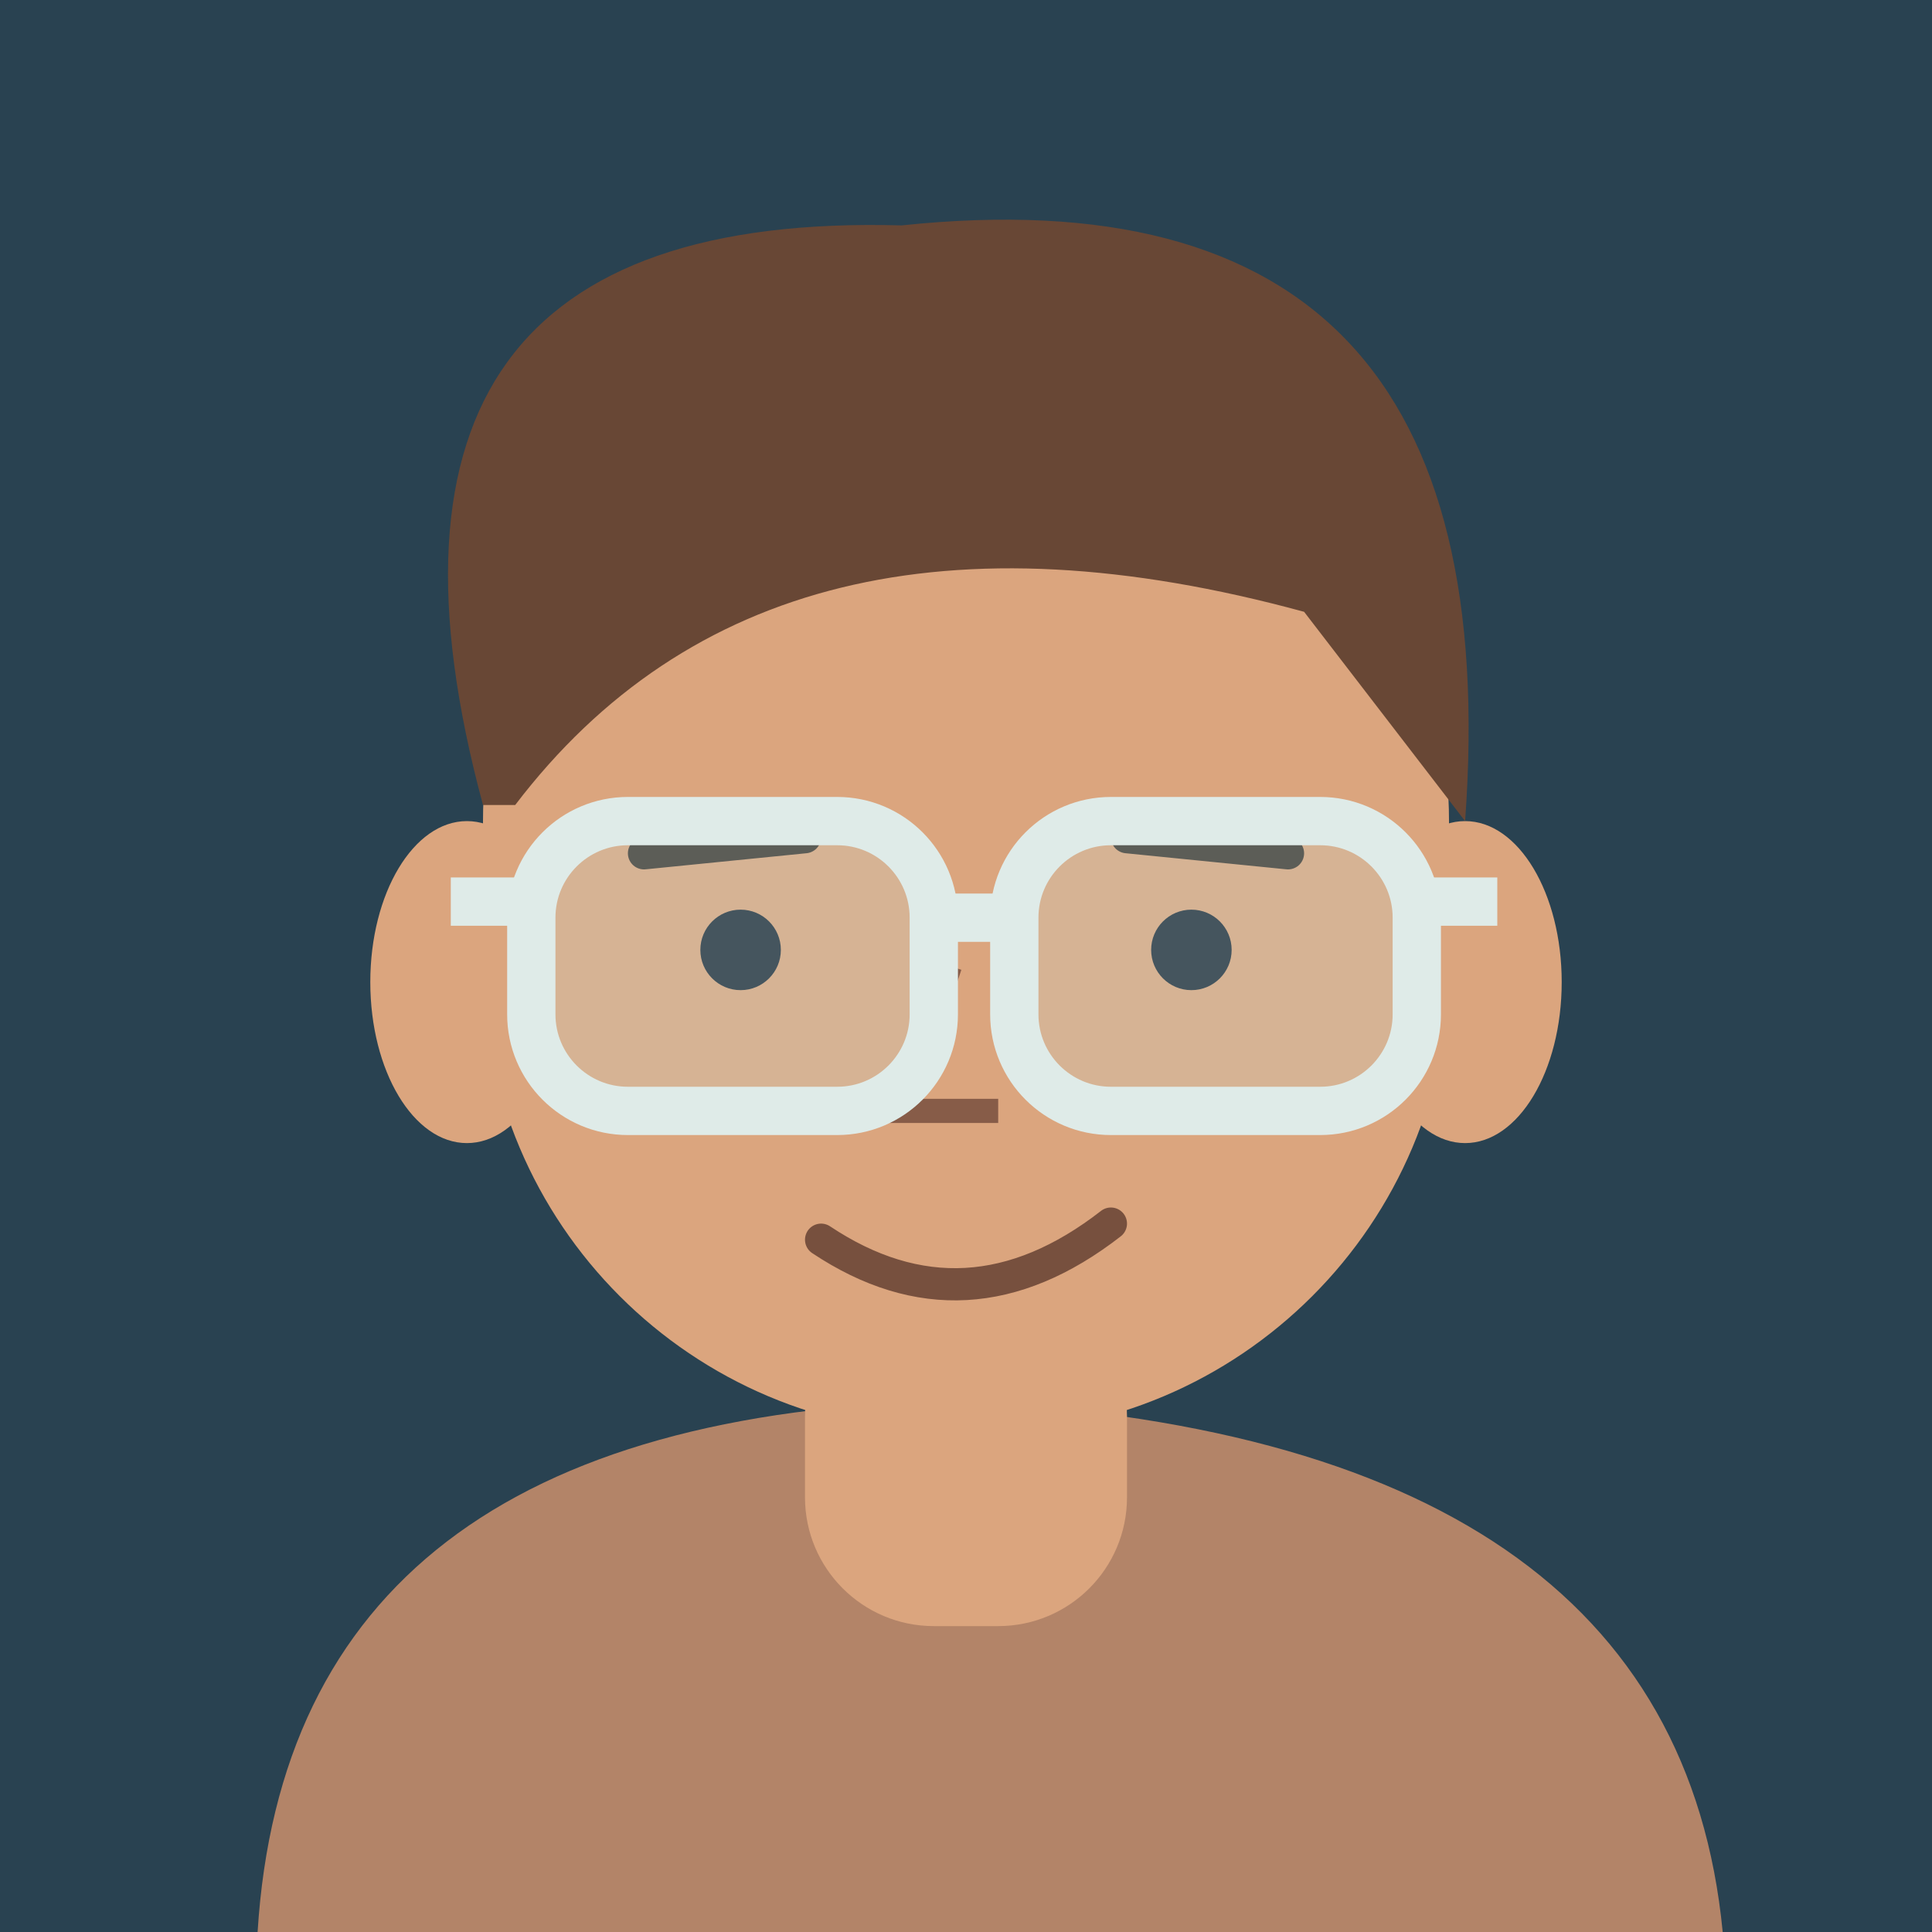
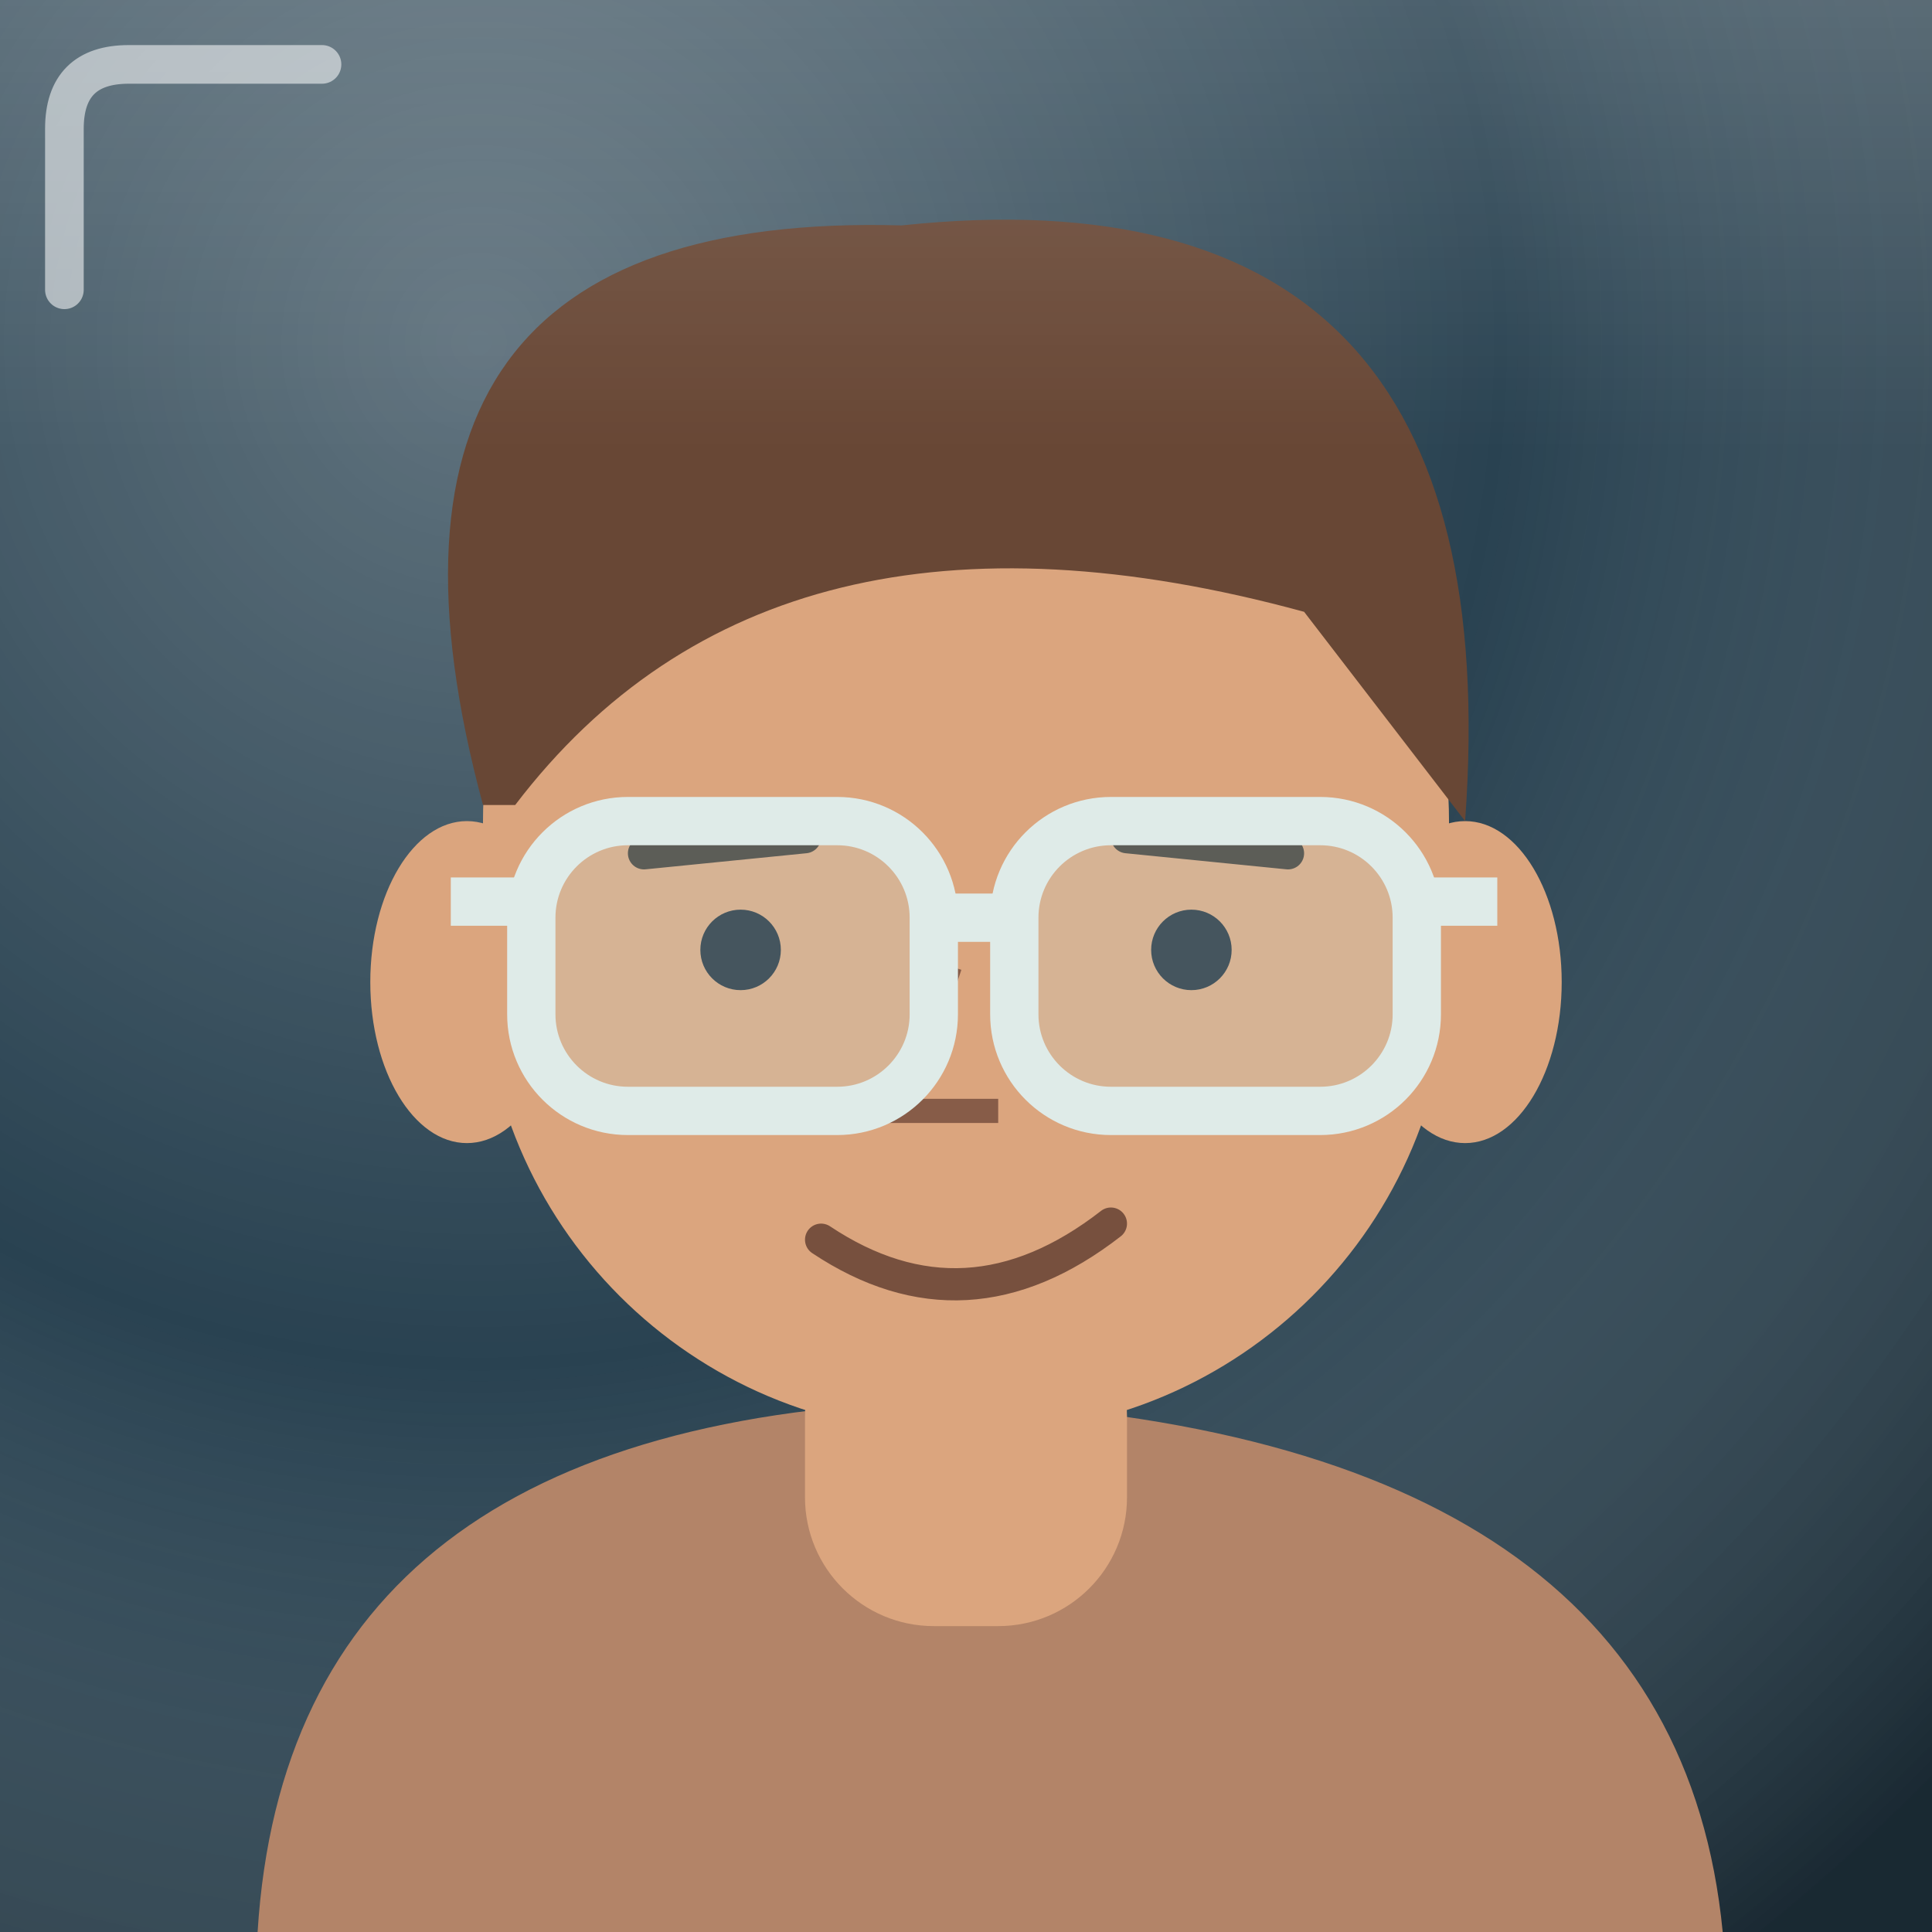
<svg xmlns="http://www.w3.org/2000/svg" viewBox="0 0 120 120" role="img">
+   <defs>
+     <radialGradient id="s" cx=".25" cy=".18" r="1.05">
+       <stop offset="0" stop-color="#fff" stop-opacity=".26" />
+       <stop offset=".5" stop-color="#fff" stop-opacity="0" />
+       <stop offset="1" stop-color="#000" stop-opacity=".38" />
+     </radialGradient>
+     <linearGradient id="g" x1="0" y1="0" x2="0" y2="1">
+       <stop offset="0" stop-color="#fff" stop-opacity=".16" />
+       <stop offset=".45" stop-color="#fff" stop-opacity="0" />
+     </linearGradient>
+   </defs>
  <rect width="120" height="120" fill="#294251" />
+   <rect width="120" height="120" fill="url(#s)" />
  <path d="M16 120Q18 88 59 87Q104 89 107 120" fill="#b38468" />
  <rect x="50" y="80" width="20" height="21" rx="8" fill="#dba57e" />
  <ellipse cx="29" cy="61" rx="6" ry="10" fill="#dba57e" />
  <ellipse cx="91" cy="61" rx="6" ry="10" fill="#dba57e" />
  <rect x="30" y="22" width="60" height="67" rx="29" fill="#dba57e" />
  <path d="M30 50Q20 13 56 14Q94 10 91 51L81 38Q48 29 32 50" fill="#684735" />
  <path d="M40 53l10 -1M70 52l10 1" stroke="#423932" stroke-width="2" stroke-linecap="round" />
  <circle cx="46" cy="59" r="2.5" fill="#25303b" />
  <circle cx="74" cy="59" r="2.5" fill="#25303b" />
  <path d="M59 60l-3 9 6 0" fill="none" stroke="#875c48" stroke-width="1.5" />
  <path d="M51 77q9 6 18 -1" fill="none" stroke="#77503e" stroke-width="2" stroke-linecap="round" />
  <g fill="#c4eced33" stroke="#dfebe8" stroke-width="3">
    <rect x="33" y="51" width="25" height="18" rx="6" />
    <rect x="63" y="51" width="25" height="18" rx="6" />
    <path d="M58 57h5M28 56h5M88 56h5" />
  </g>
+   <rect width="120" height="62" fill="url(#g)" />
+   <path d="M4 18V8Q4 4 8 4H20" fill="none" stroke="#fff" stroke-opacity=".55" stroke-width="2.4" stroke-linecap="round" />
</svg>
